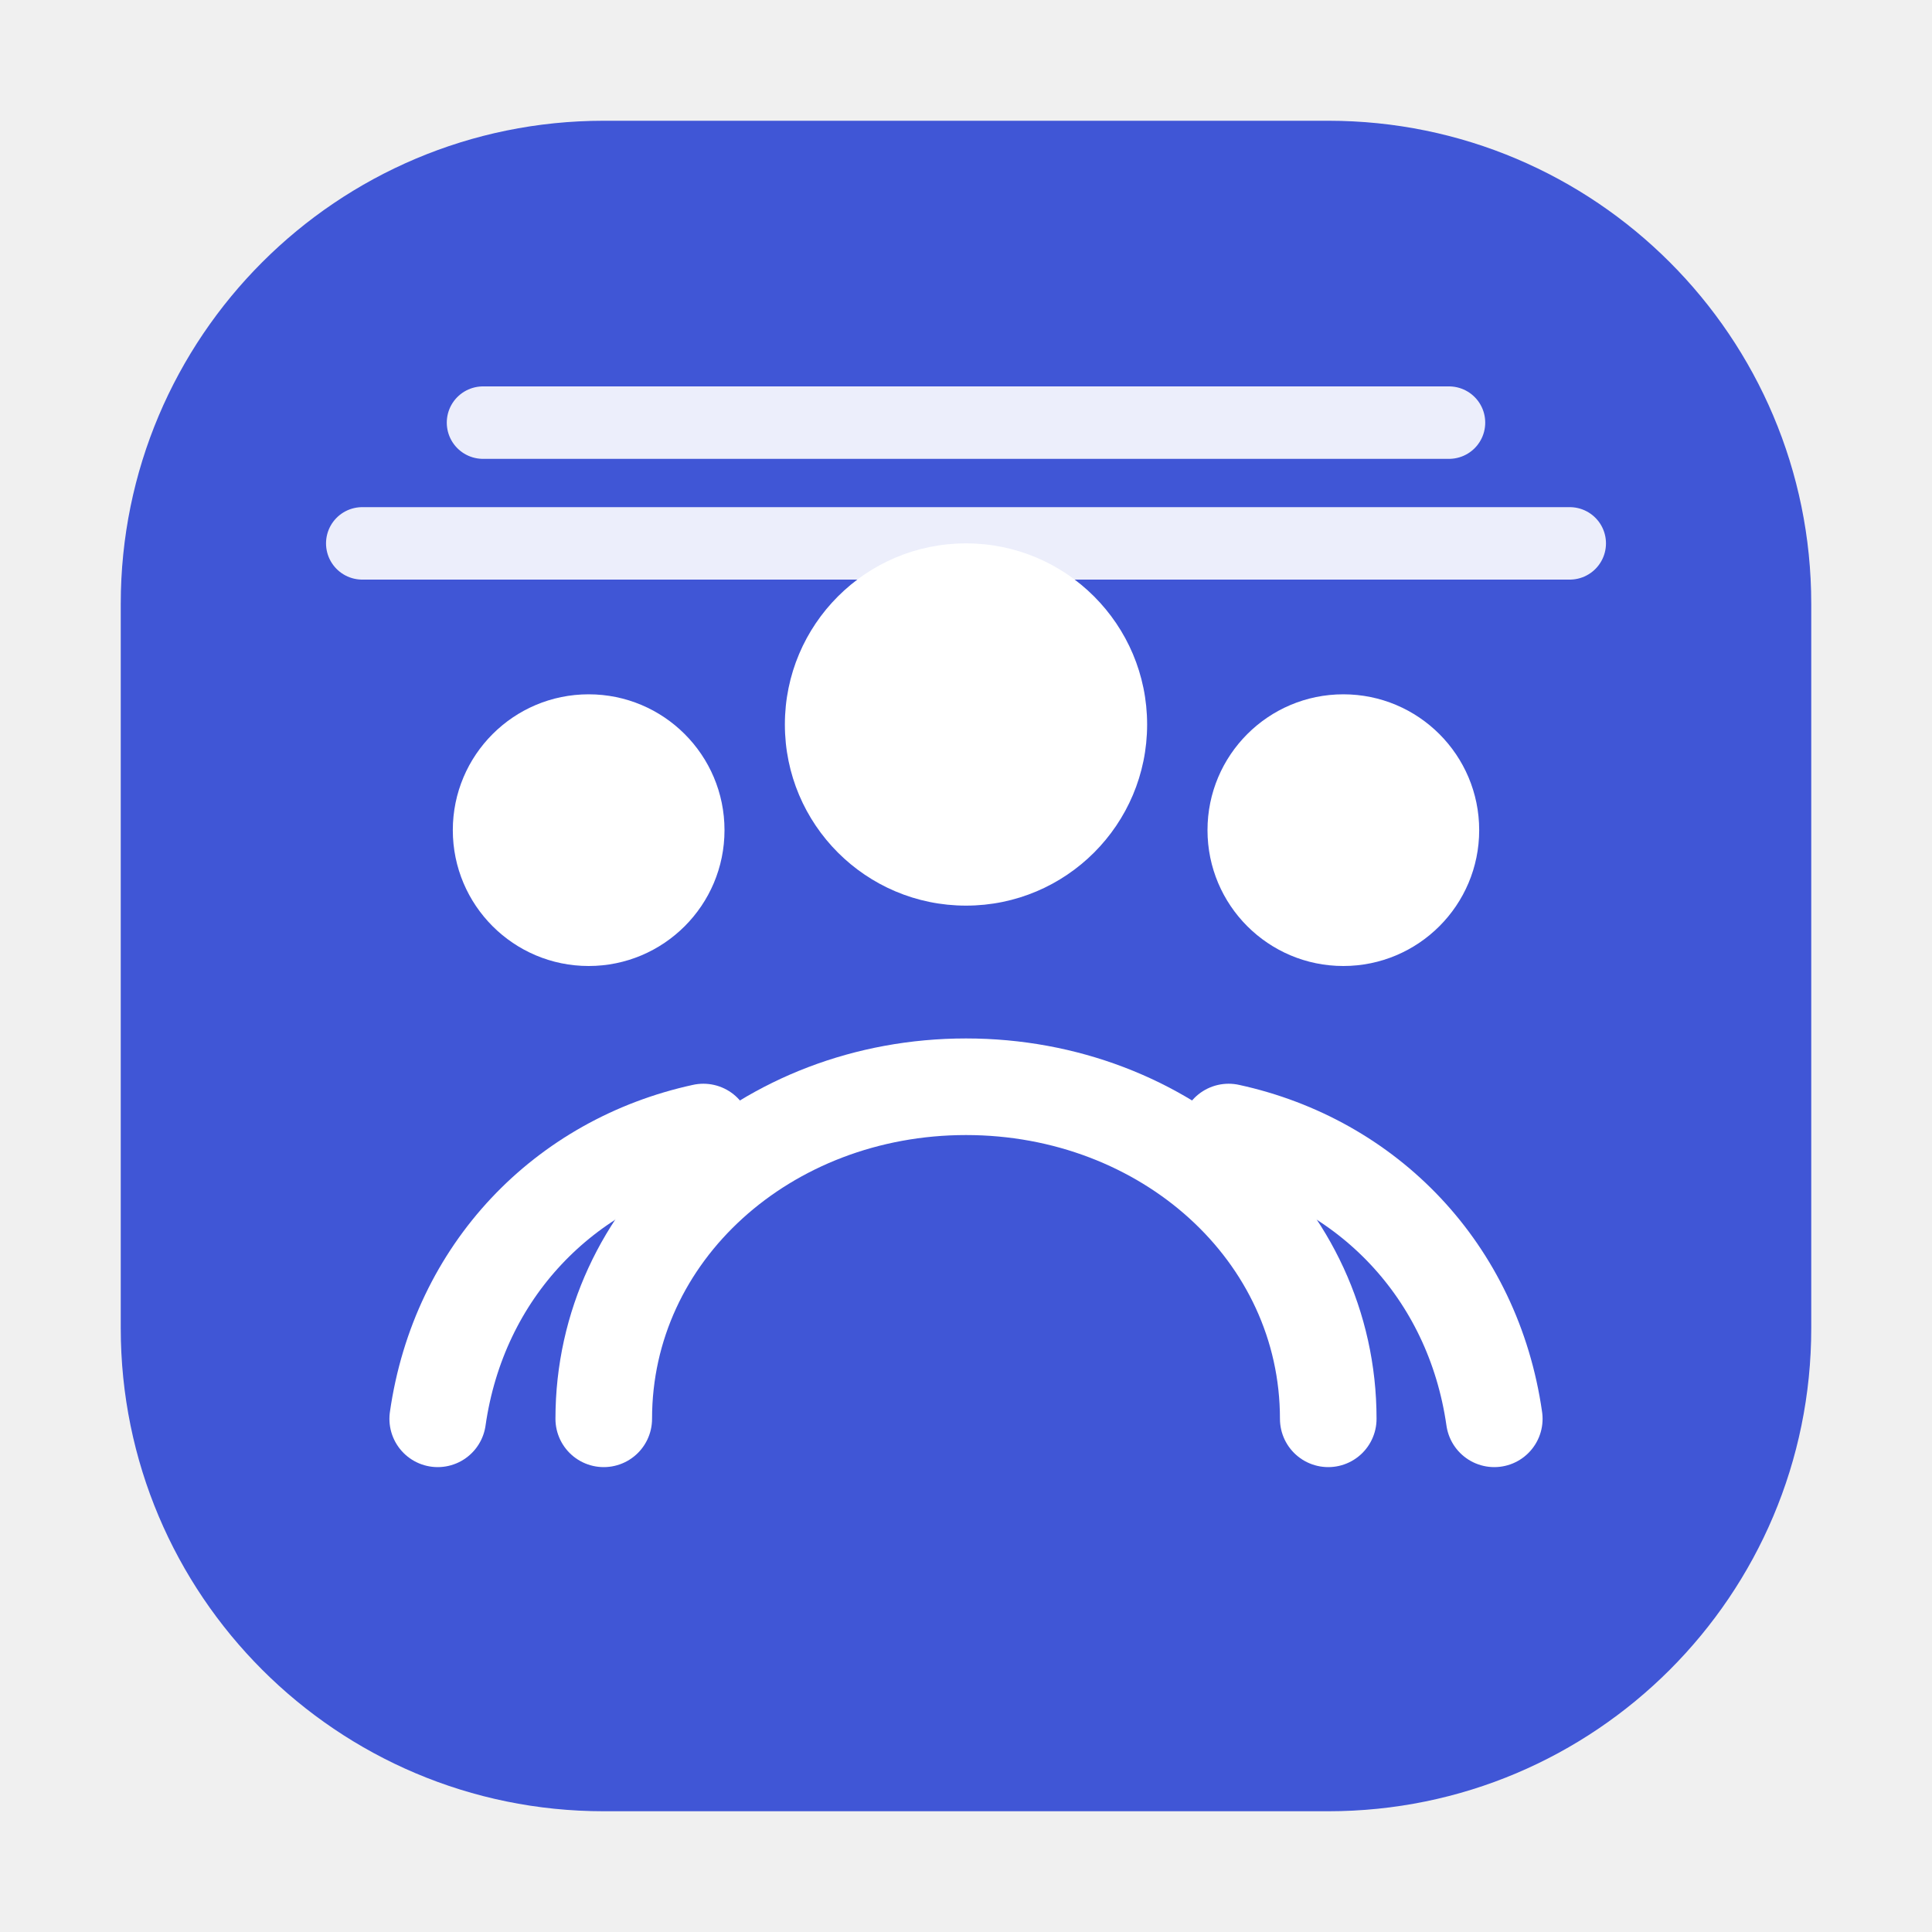
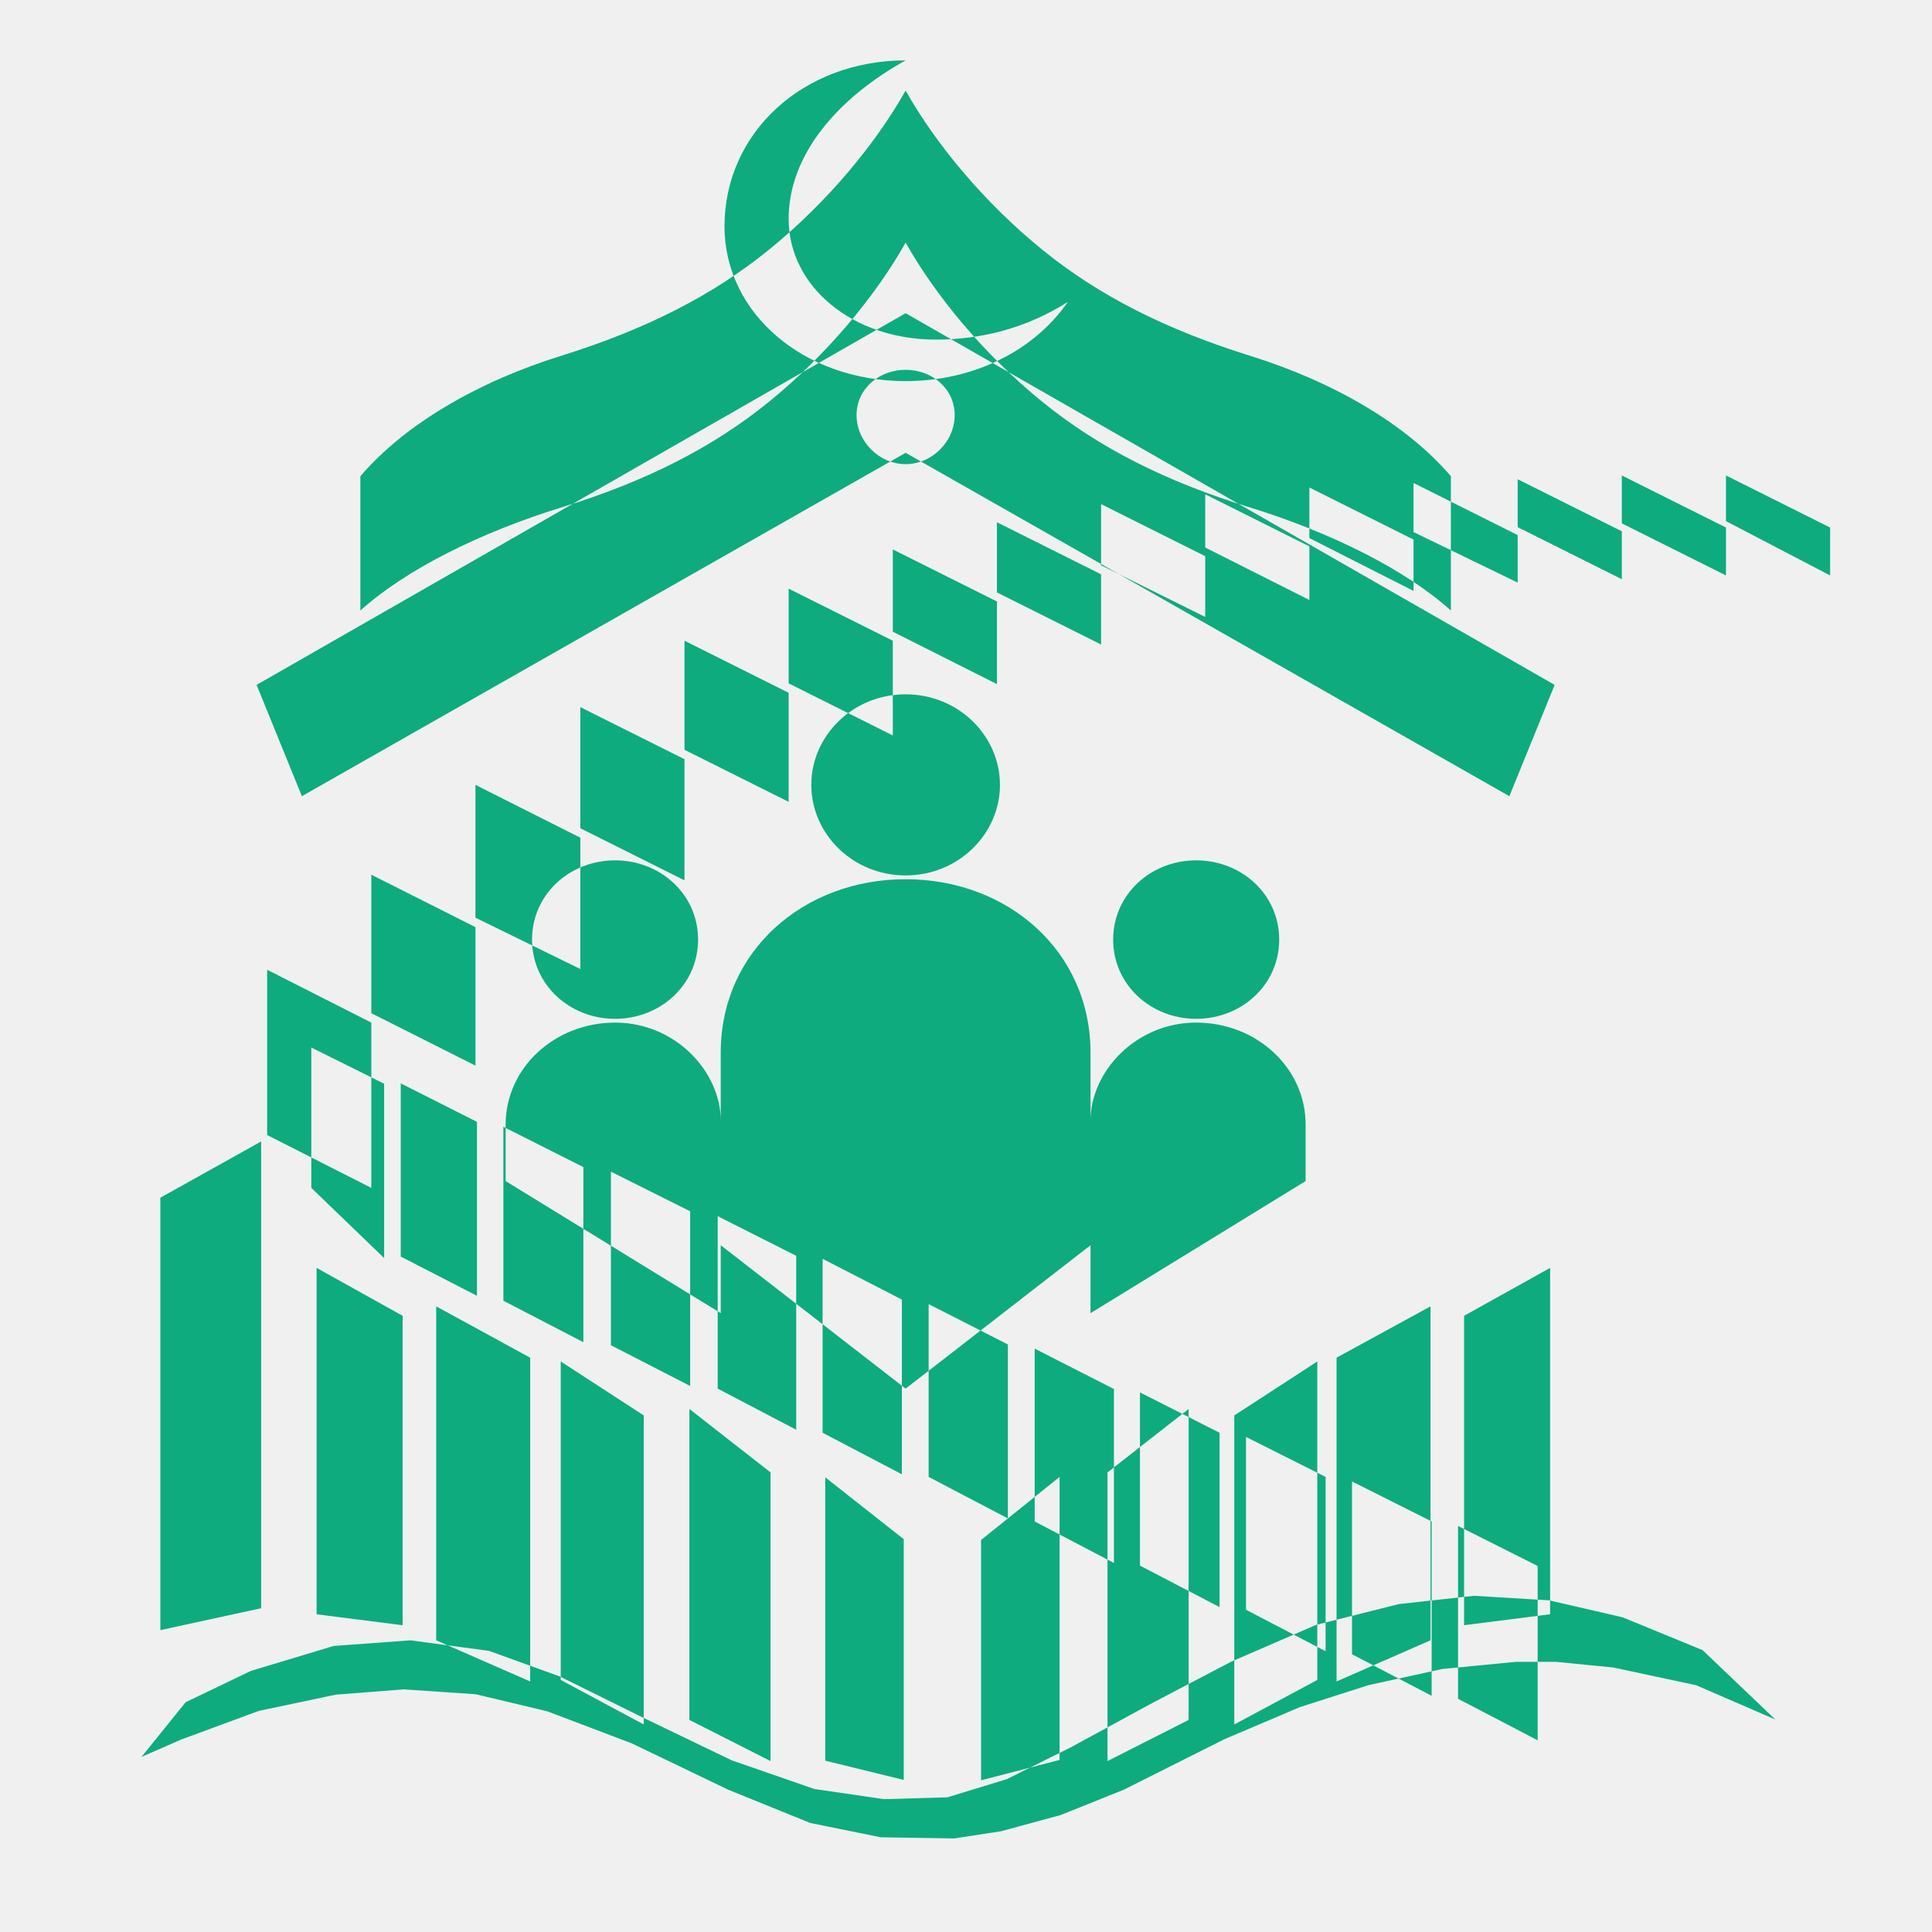
- <svg xmlns="http://www.w3.org/2000/svg" viewBox="0 0 64 64" fill="none">
-   <rect x="4" y="4" width="56" height="56" rx="16" fill="#4056D6" />
-   <path d="M20 47c0-6.2 5.4-11 12-11s12 4.8 12 11" stroke="#fff" stroke-width="3.2" stroke-linecap="round" />
-   <circle cx="32" cy="24" r="6" fill="#fff" />
-   <path d="M14.5 47c.7-4.9 4.2-8.5 8.8-9.5M49.5 47c-.7-4.9-4.2-8.5-8.8-9.5" stroke="#fff" stroke-width="3.2" stroke-linecap="round" />
-   <circle cx="19.5" cy="27.5" r="4.5" fill="#fff" />
-   <circle cx="44.5" cy="27.5" r="4.5" fill="#fff" />
-   <path d="M12 18h40M16 14h32" stroke="#fff" stroke-width="2.4" stroke-linecap="round" opacity=".9" />
+ <svg xmlns="http://www.w3.org/2000/svg" viewBox="0 0 512 512" fill="none">
+   <path fill="#0eab7f" fill-rule="evenodd" d="M 470.5 455.7 L 449.5 446.6 L 427.5 441.9 L 412.3 440.4 L 401.8 440.4 L 382.2 442.3 L 362.6 446.6 L 344.5 452.4 L 324.5 460.9 L 297.8 474.3 L 281.1 481.0 L 265.3 485.3 L 252.9 487.2 L 233.4 486.9 L 214.7 483.1 L 193.0 474.3 L 167.4 462.0 L 145.0 453.5 L 126.1 449.0 L 107.0 447.7 L 89.0 449.1 L 68.6 453.4 L 48.0 461.0 L 37.5 465.6 L 49.2 451.1 L 66.5 442.8 L 88.4 436.2 L 108.8 434.7 L 129.6 437.5 L 148.4 444.3 L 169.2 454.6 L 193.9 466.5 L 215.8 474.1 L 234.3 476.8 L 251.1 476.3 L 266.8 471.5 L 283.7 463.1 L 305.4 451.3 L 326.2 440.4 L 348.8 430.6 L 370.7 425.1 L 390.6 422.9 L 410.5 424.1 L 430.0 428.6 L 451.2 437.3 L 470.5 455.7 Z M 410.8 427.8 L 410.8 336.0 L 388.0 348.7 L 388.0 430.7 Z M 379.1 346.2 L 379.1 434.7 L 354.2 445.6 L 354.2 359.8 Z M 349.1 360.8 L 349.1 445.2 L 327.1 457.0 L 327.1 375.1 Z M 315.0 373.4 L 315.0 455.8 L 293.5 466.7 L 293.5 390.2 Z M 280.8 391.4 L 280.8 466.4 L 260.0 471.8 L 260.0 408.1 Z M 239.5 471.7 L 239.5 407.9 L 218.7 391.5 L 218.7 466.6 Z M 204.2 466.7 L 204.2 390.2 L 182.7 373.4 L 182.7 455.8 Z M 170.6 457.0 L 170.6 375.1 L 148.6 360.8 L 148.6 445.2 Z M 140.5 445.6 L 140.5 359.8 L 115.6 346.2 L 115.6 434.7 Z M 106.7 430.7 L 106.7 348.7 L 83.9 336.0 L 83.9 427.8 Z M 82.5 314.8 L 82.5 277.6 L 101.8 287.2 L 101.8 333.4 Z M 106.2 287.1 L 106.2 333.0 L 126.4 343.4 L 126.4 297.3 Z M 133.4 298.6 L 133.4 344.7 L 154.6 355.7 L 154.6 309.3 Z M 161.9 310.5 L 161.9 356.5 L 182.9 367.3 L 182.9 321.0 Z M 190.2 322.3 L 190.2 368.0 L 211.0 378.9 L 211.0 332.8 Z M 218.0 333.6 L 218.0 379.7 L 239.0 390.7 L 239.0 344.4 Z M 246.1 345.6 L 246.1 391.4 L 267.1 402.4 L 267.1 356.3 Z M 274.2 357.4 L 274.2 403.2 L 295.2 414.2 L 295.2 368.1 Z M 302.1 369.0 L 302.1 414.9 L 323.2 425.9 L 323.2 379.7 Z M 330.2 380.8 L 330.2 426.6 L 351.3 437.6 L 351.3 391.4 Z M 358.3 392.6 L 358.3 438.4 L 379.4 449.4 L 379.4 403.2 Z M 386.4 404.4 L 386.4 450.2 L 407.5 461.2 L 407.5 415.0 Z M 42.5 432.0 L 42.5 317.4 L 69.2 302.5 L 69.2 426.2 Z M 70.8 300.8 L 70.8 257.0 L 98.4 271.0 L 98.4 314.8 Z M 98.4 268.5 L 98.4 231.8 L 126.0 245.7 L 126.0 282.4 Z M 126.0 243.2 L 126.0 208.0 L 153.8 222.0 L 153.8 256.8 Z M 153.8 219.5 L 153.8 187.4 L 181.4 201.2 L 181.4 233.3 Z M 181.4 198.7 L 181.4 169.8 L 209.0 183.6 L 209.0 212.5 Z M 209.0 181.1 L 209.0 156.0 L 236.6 169.8 L 236.6 194.9 Z M 236.6 167.4 L 236.6 145.6 L 264.2 159.4 L 264.2 181.3 Z M 264.2 157.0 L 264.2 138.4 L 291.8 152.2 L 291.8 170.8 Z M 291.8 149.8 L 291.8 133.6 L 319.4 147.4 L 319.4 163.5 Z M 319.4 145.1 L 319.4 131.0 L 347.0 144.8 L 347.0 159.0 Z M 347.0 142.6 L 347.0 129.2 L 374.6 143.0 L 374.6 156.6 Z M 374.6 141.0 L 374.6 128.0 L 402.2 141.8 L 402.2 154.4 Z M 402.2 139.7 L 402.2 127.0 L 429.8 140.8 L 429.8 153.5 Z M 429.8 138.7 L 429.8 126.0 L 457.4 139.8 L 457.4 152.5 Z M 457.4 138.1 L 457.4 126.0 L 485.0 139.8 L 485.0 152.5 Z M 95.5 126.2 C 107.5 112.2 127.0 101.0 149.0 94.2 C 171.0 87.3 188.8 78.4 204.0 66.0 C 219.2 53.6 232.0 38.2 240.0 24.0 C 248.0 38.2 260.8 53.6 276.0 66.0 C 291.2 78.4 309.0 87.3 331.0 94.2 C 353.0 101.0 372.5 112.2 384.5 126.2 L 384.5 161.8 C 372.5 151.0 353.0 141.2 331.0 134.4 C 309.0 127.6 291.2 118.7 276.0 106.3 C 260.8 93.9 248.0 78.5 240.0 64.3 C 232.0 78.5 219.2 93.9 204.0 106.3 C 188.8 118.7 171.0 127.6 149.0 134.4 C 127.0 141.2 107.5 151.0 95.5 161.8 Z M 68.0 181.5 L 240.0 83.0 L 412.0 181.5 L 400.0 211.0 L 240.0 120.0 L 80.0 211.0 Z M 240.0 16.0 C 213.0 16.0 192.0 35.0 192.0 60.0 C 192.0 83.0 213.0 101.0 240.0 101.0 C 258.0 101.0 274.0 93.0 283.0 80.0 C 272.0 87.0 260.0 90.0 248.0 90.0 C 226.0 90.0 209.0 76.0 209.0 58.0 C 209.0 41.0 222.0 26.0 240.0 16.0 Z M 240.0 98.0 C 233.0 98.0 227.0 103.0 227.0 110.0 C 227.0 117.0 233.0 123.0 240.0 123.0 C 247.0 123.0 253.0 117.0 253.0 110.0 C 253.0 103.0 247.0 98.0 240.0 98.0 Z M 240.0 184.0 C 226.0 184.0 215.0 195.0 215.0 208.0 C 215.0 221.0 226.0 232.0 240.0 232.0 C 254.0 232.0 265.0 221.0 265.0 208.0 C 265.0 195.0 254.0 184.0 240.0 184.0 Z M 240.0 233.0 C 213.0 233.0 191.0 252.0 191.0 279.0 L 191.0 330.0 L 240.0 368.0 L 289.0 330.0 L 289.0 279.0 C 289.0 252.0 267.0 233.0 240.0 233.0 Z M 163.0 228.0 C 151.0 228.0 141.0 237.0 141.0 249.0 C 141.0 261.0 151.0 270.0 163.0 270.0 C 175.0 270.0 185.0 261.0 185.0 249.0 C 185.0 237.0 175.0 228.0 163.0 228.0 Z M 163.0 271.0 C 147.0 271.0 134.0 283.0 134.0 298.0 L 134.0 313.0 L 191.0 348.0 L 191.0 297.0 C 191.0 284.0 179.0 271.0 163.0 271.0 Z M 317.0 228.0 C 305.0 228.0 295.0 237.0 295.0 249.0 C 295.0 261.0 305.0 270.0 317.0 270.0 C 329.0 270.0 339.0 261.0 339.0 249.0 C 339.0 237.0 329.0 228.0 317.0 228.0 Z M 317.0 271.0 C 301.0 271.0 289.0 284.0 289.0 297.0 L 289.0 348.0 L 346.0 313.0 L 346.0 298.0 C 346.0 283.0 333.0 271.0 317.0 271.0 Z" />
</svg>
